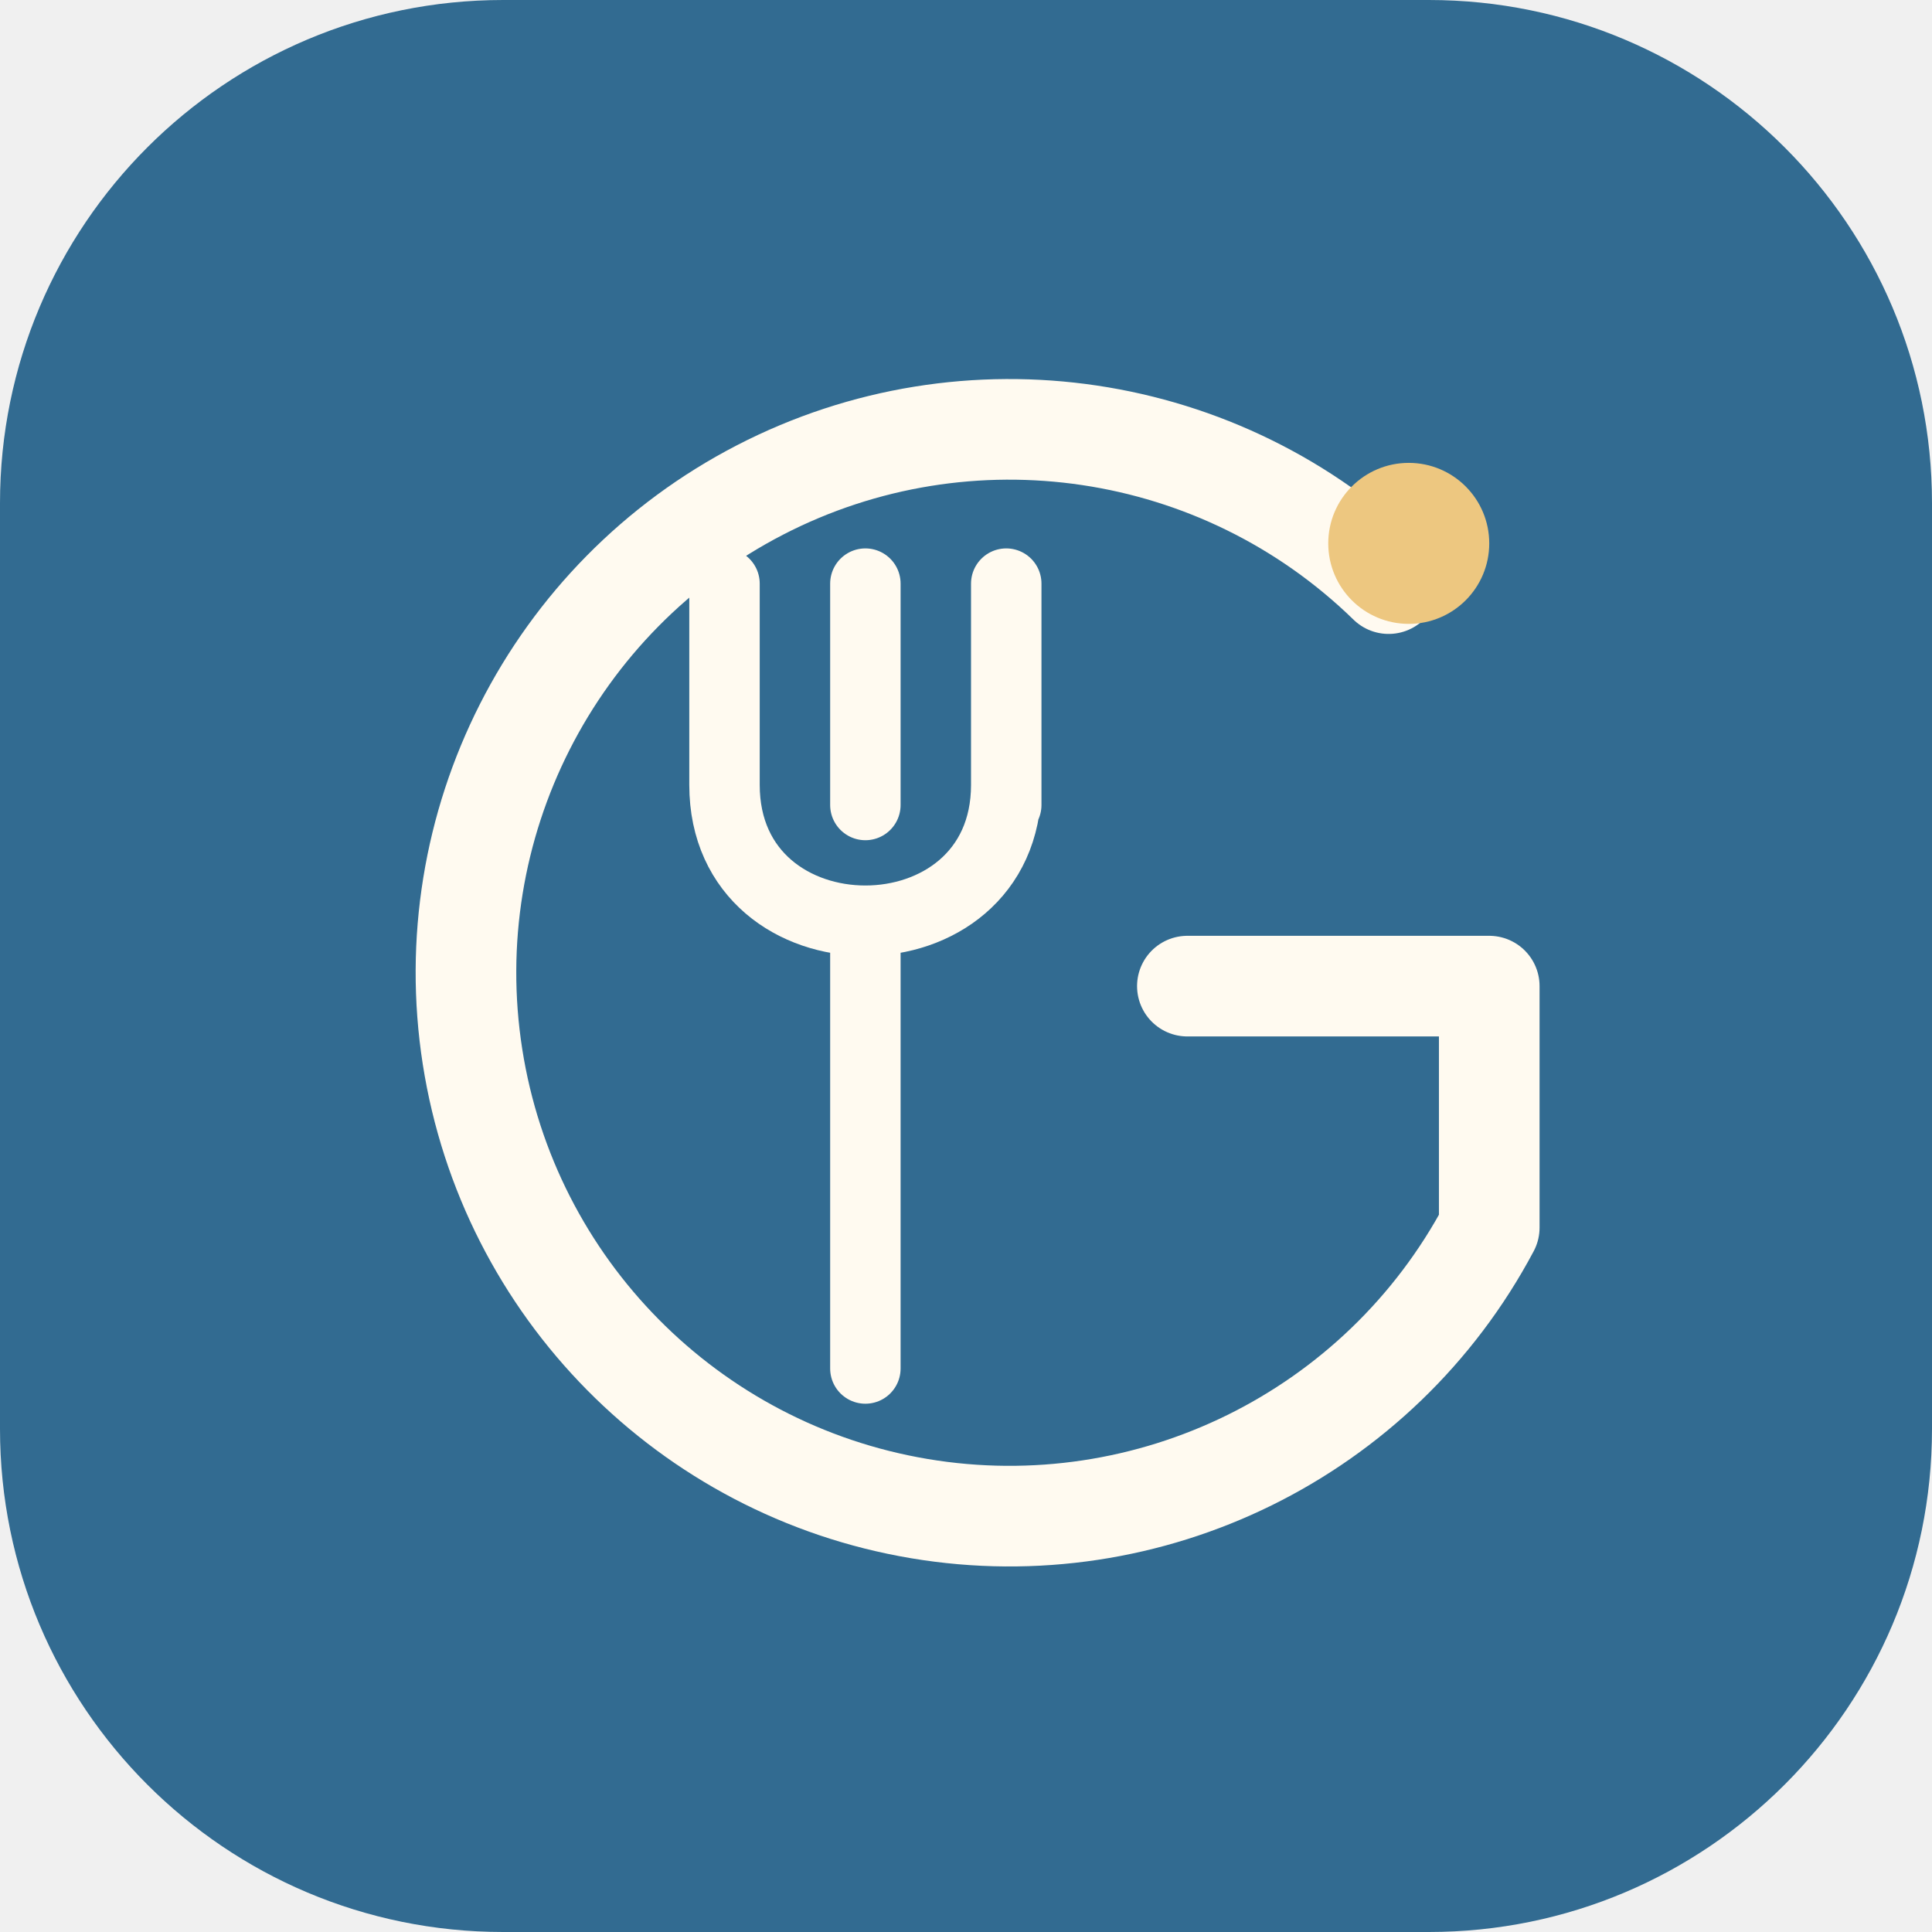
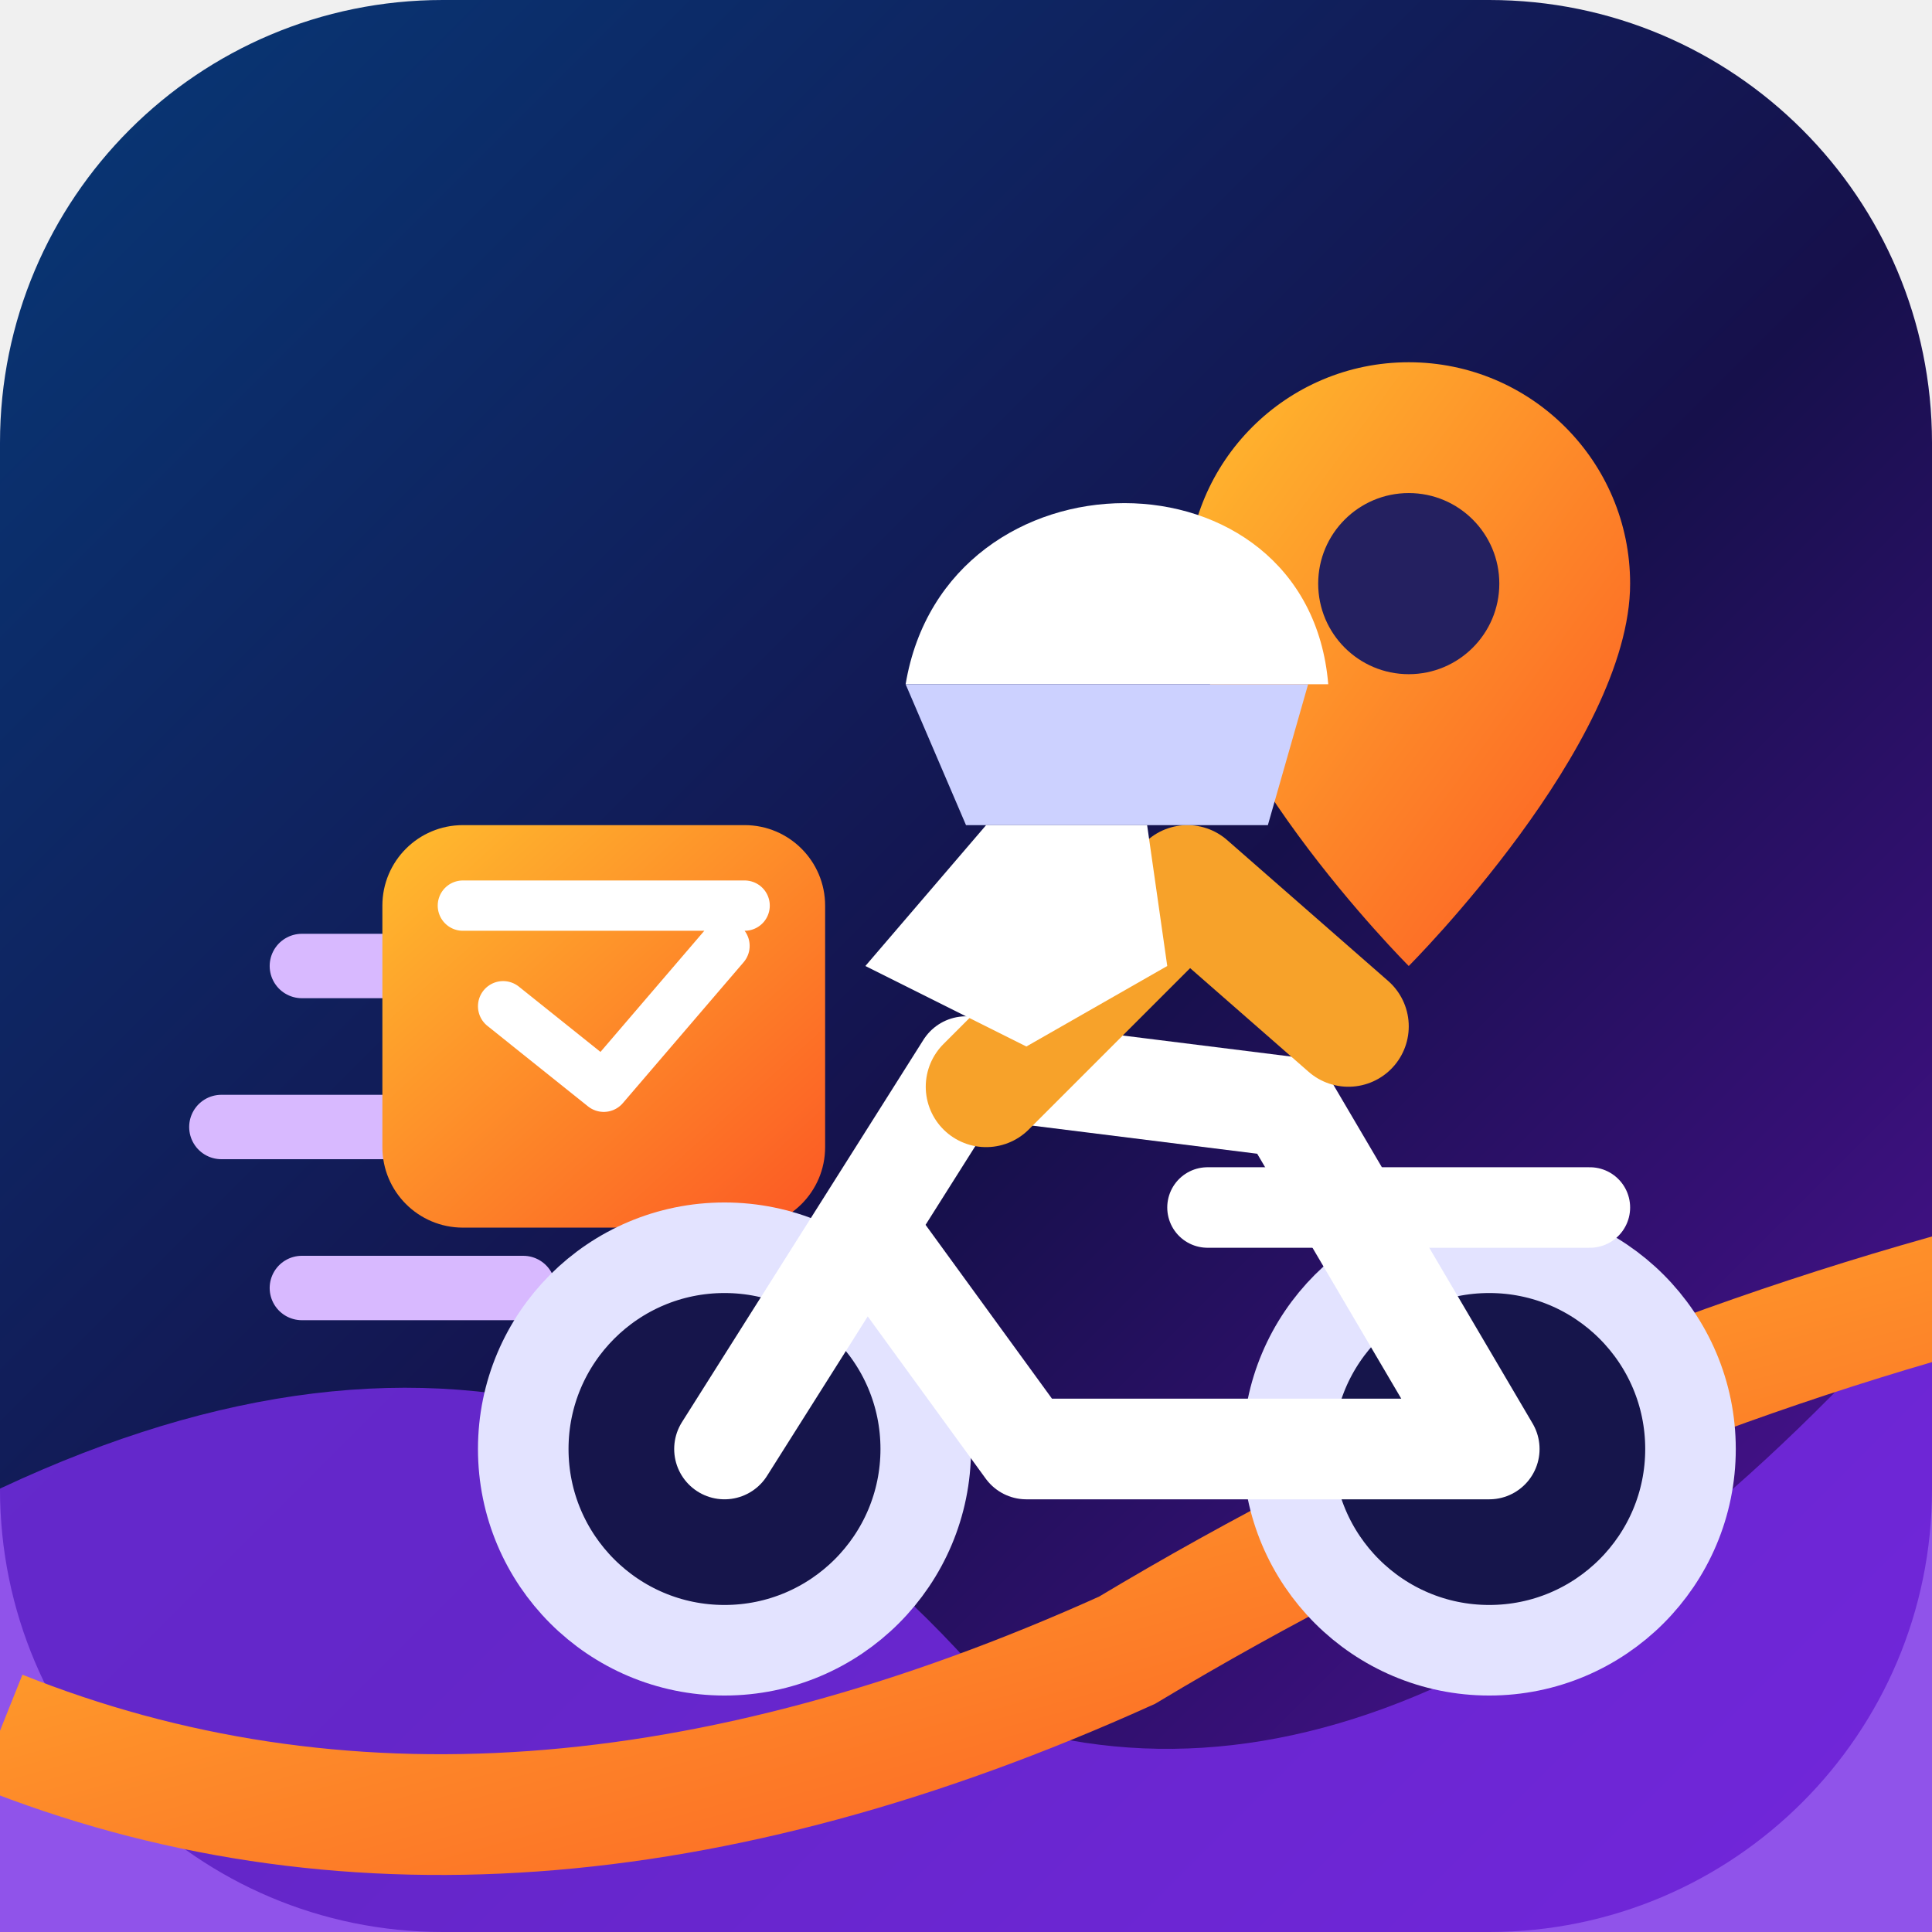
- <svg xmlns="http://www.w3.org/2000/svg" viewBox="0 0 96 96">
-   <rect width="96" height="96" rx="25" fill="#326b91" />
-   <path d="M69 29a27 27 0 1 0 5 32V49H59" fill="none" stroke="#fffaf0" stroke-width="5" stroke-linecap="round" stroke-linejoin="round" />
-   <path d="M43 29v11m7-11v11m-14-11v10c0 9 14 9 14 0m-7 8v21" fill="none" stroke="#fffaf0" stroke-width="3.5" stroke-linecap="round" stroke-linejoin="round" />
-   <circle cx="70" cy="27" r="4" fill="#edc780" />
+ <svg xmlns="http://www.w3.org/2000/svg" viewBox="0 0 96 96" role="img" aria-label="GastroFlow Driver app icon">
+   <defs>
+     <linearGradient id="bg" x1="0" y1="0" x2="1" y2="1">
+       <stop stop-color="#073977" />
+       <stop offset=".55" stop-color="#16104b" />
+       <stop offset="1" stop-color="#5911a5" />
+     </linearGradient>
+     <linearGradient id="orange" x1="0" x2="1" y1="0" y2="1">
+       <stop stop-color="#ffbd2e" />
+       <stop offset="1" stop-color="#fc5724" />
+     </linearGradient>
+     <linearGradient id="purple" x1="0" x2="1" y1="0" y2="1">
+       <stop stop-color="#bd77ff" />
+       <stop offset="1" stop-color="#6032f3" />
+     </linearGradient>
+   </defs>
+   <rect width="96" height="96" rx="22" fill="url(#bg)" />
+   <path d="M-4 76 Q29 58 51 86 Q74 92 101 58 L101 98 L-4 98Z" fill="#782ce9" opacity=".8" />
+   <path d="M0 86 Q25 96 56 82 Q76 70 98 64" fill="none" stroke="url(#orange)" stroke-width="6" />
+   <g stroke-linejoin="round">
+     <path d="M70 18a11 11 0 0 0-11 11c0 8 11 19 11 19s11-11 11-19a11 11 0 0 0-11-11Z" fill="url(#orange)" />
+     <circle cx="70" cy="29" r="4.5" fill="#242060" />
+     <path d="M15 48h11m-15 8h12m-8 8h11" stroke="#d8b9ff" stroke-width="3.2" stroke-linecap="round" />
+     <rect x="19" y="41" width="22" height="20" rx="4" fill="url(#orange)" />
+     <path d="M23 45h14m-12 5 5 4 6-7" fill="none" stroke="#fff" stroke-width="2.5" stroke-linecap="round" />
+     <circle cx="36" cy="72" r="10" fill="#16154b" stroke="#e3e3ff" stroke-width="4.5" />
+     <circle cx="74" cy="72" r="10" fill="#16154b" stroke="#e3e3ff" stroke-width="4.5" />
+     <path d="M36 72l12-19 16 2 10 17H51l-8-11" fill="none" stroke="#fff" stroke-width="5" stroke-linecap="round" />
+     <path d="M49 54l10-10 8 7" fill="none" stroke="#f7a22a" stroke-width="6" stroke-linecap="round" />
+     <path d="M45 34c2-12 20-12 21 0H45Z" fill="#fff" />
+     <path d="M45 34h20l-2 7H48Z" fill="#ccd1ff" />
+     <path d="M49 41h8l1 7-7 4-8-4Z" fill="#ffffff" />
+     <path d="M60 60h19" stroke="#fff" stroke-width="4" stroke-linecap="round" />
+   </g>
</svg>
